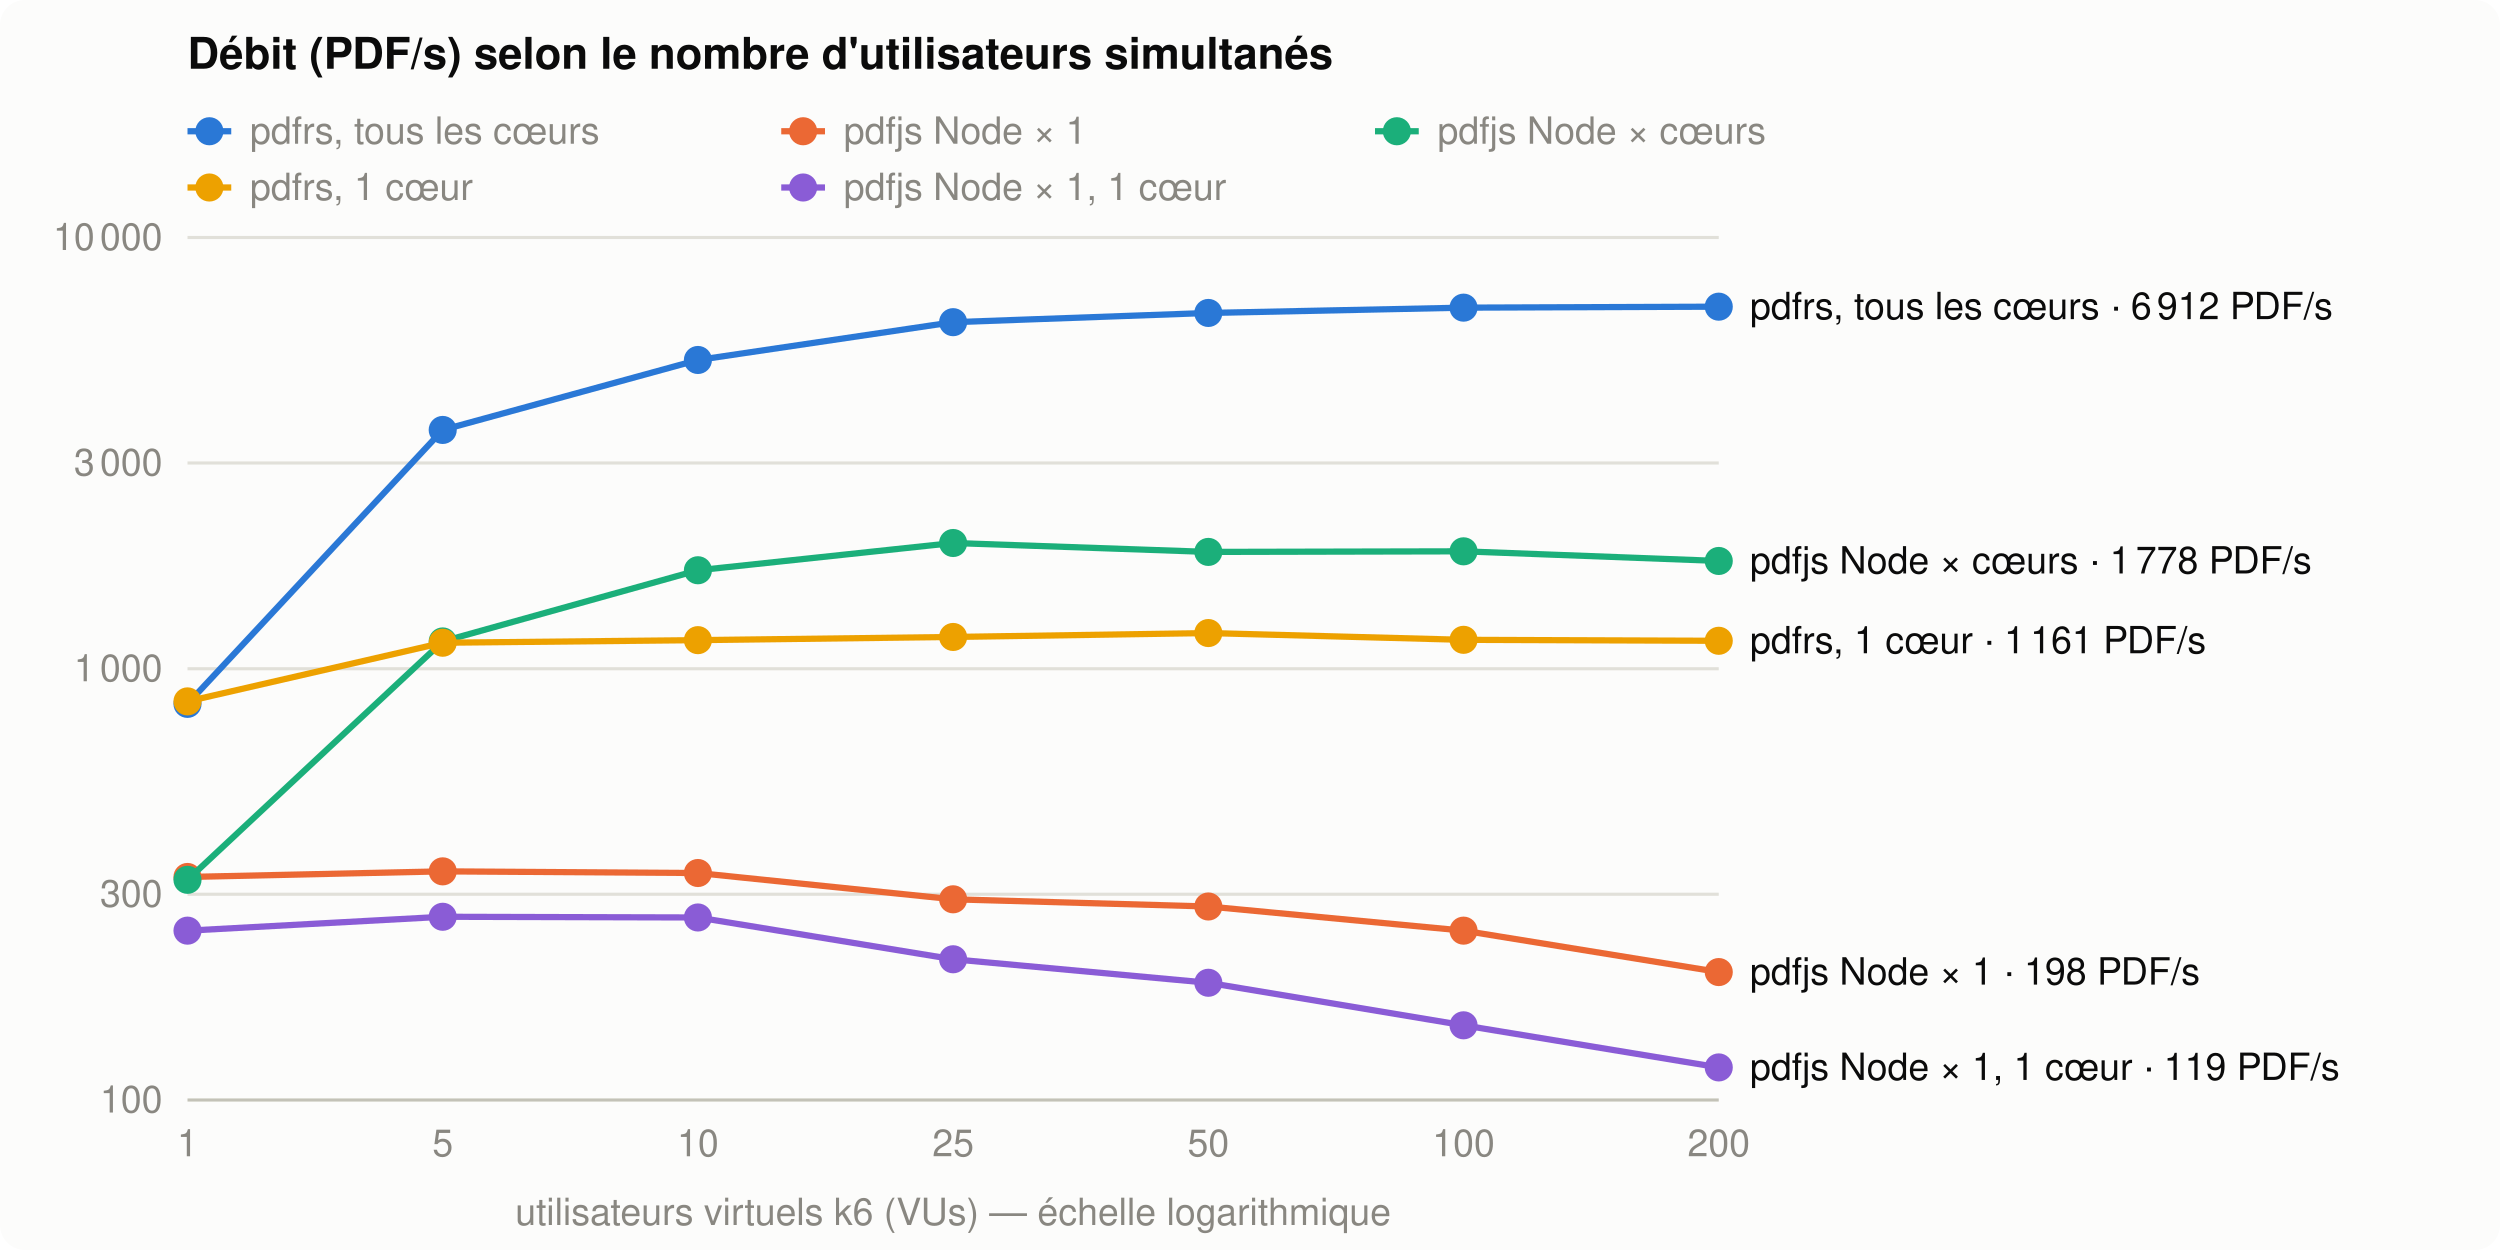
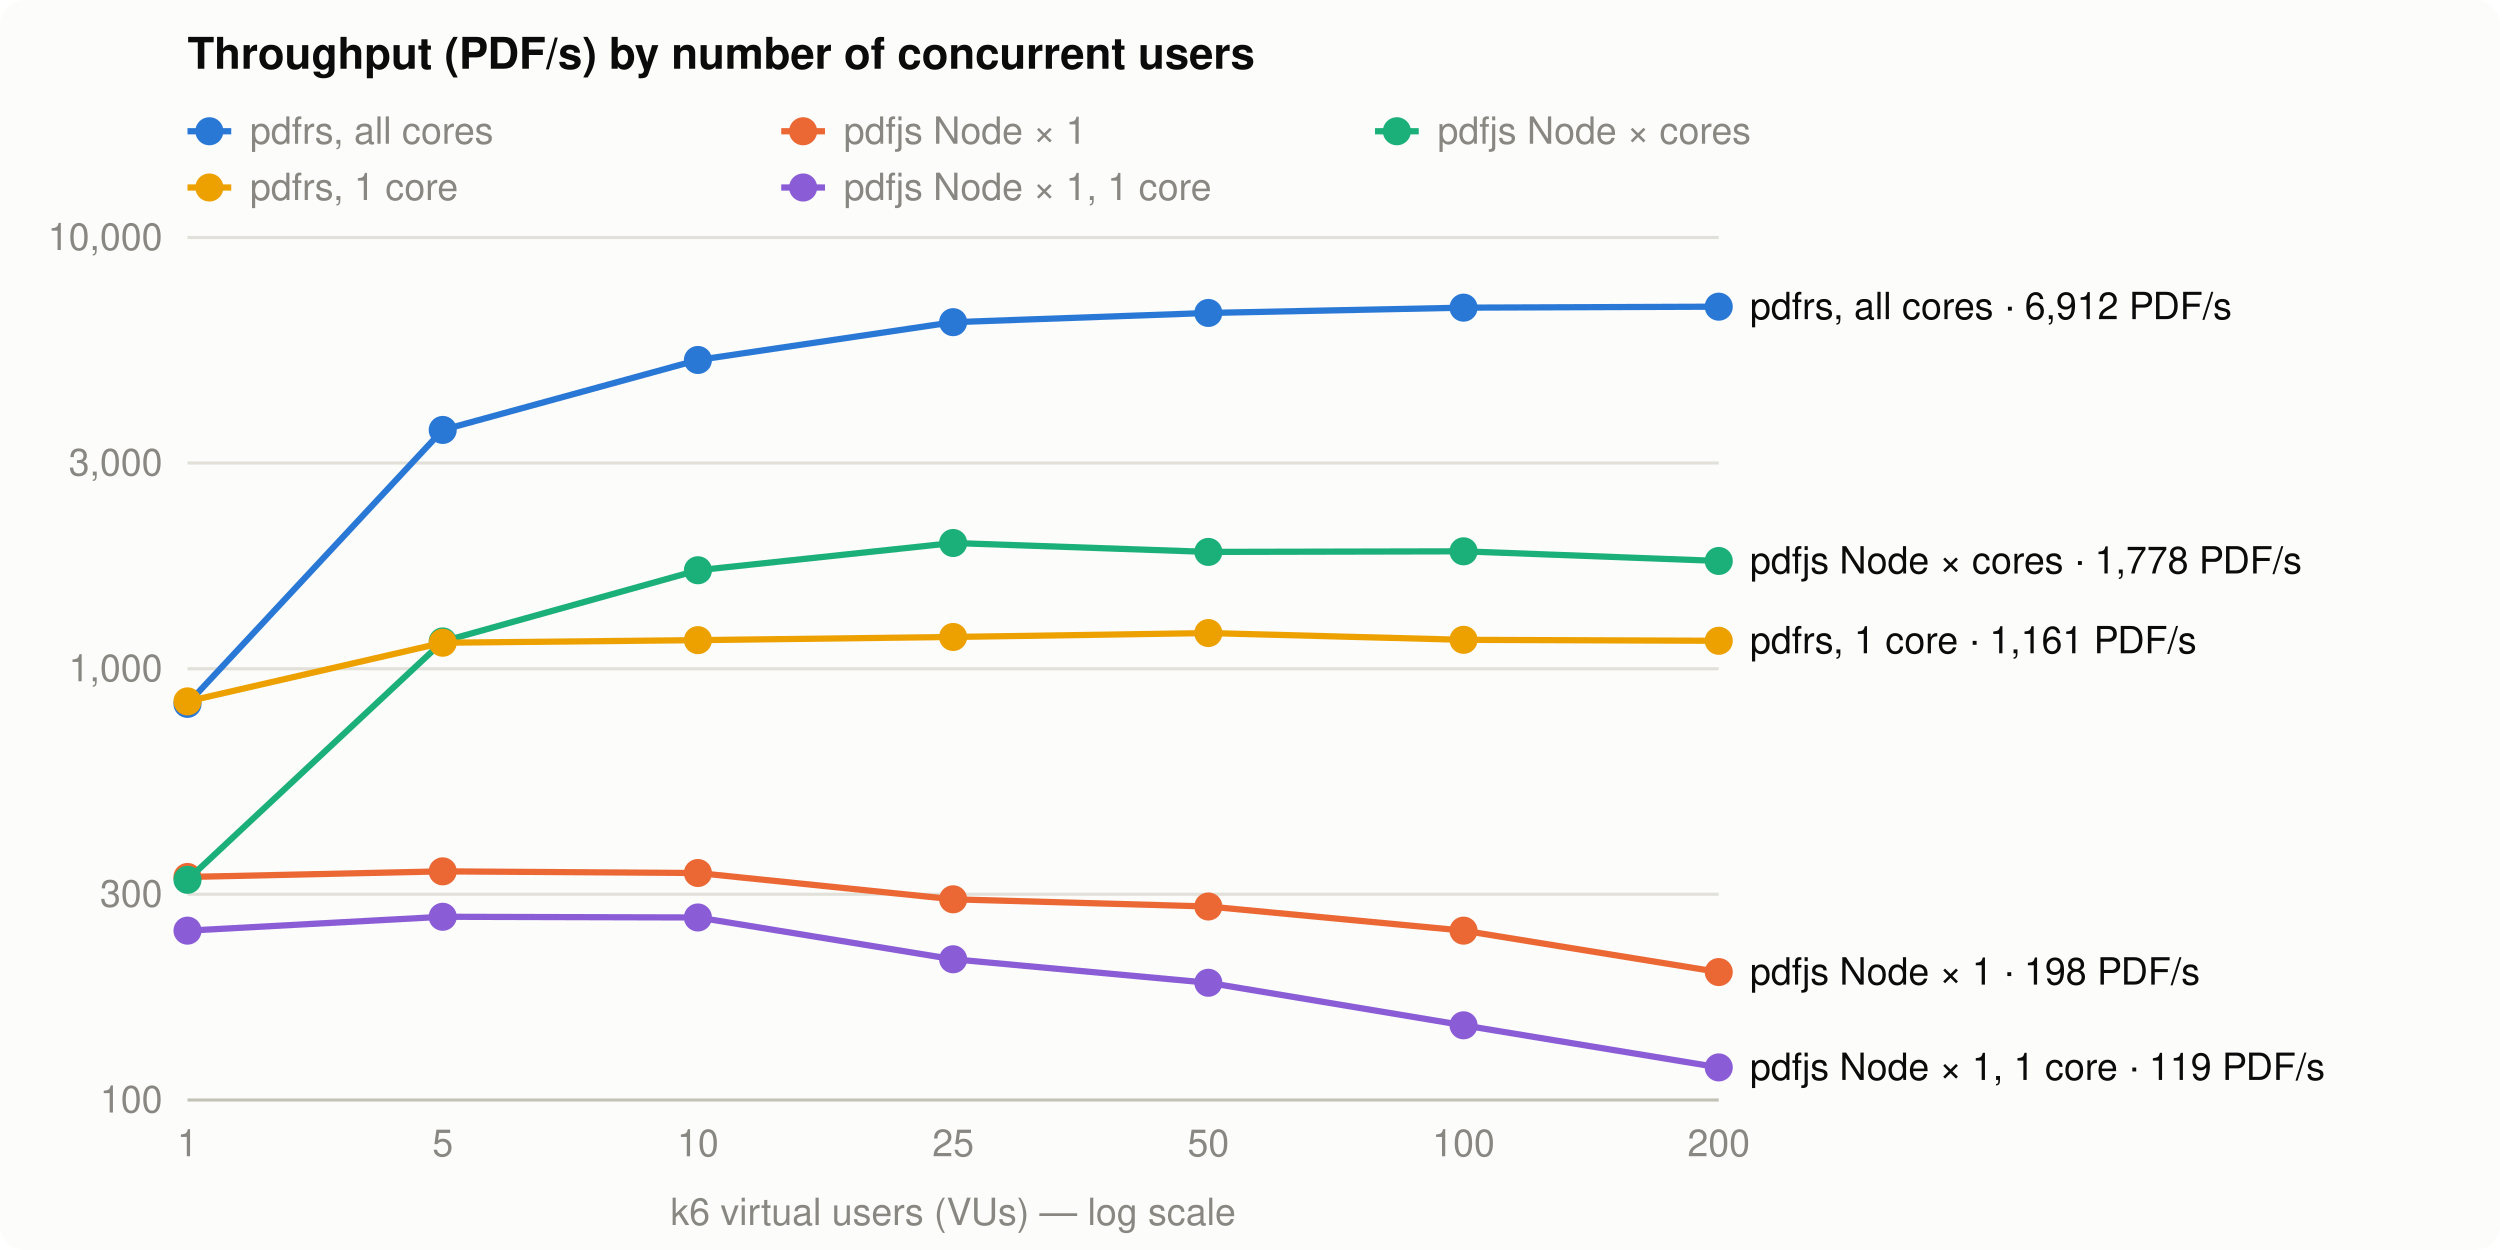
<svg xmlns="http://www.w3.org/2000/svg" viewBox="0 0 800 400" width="800" font-family="-apple-system, Segoe UI, Helvetica, sans-serif" font-size="12">
  <style>
  .bg{fill:#fcfcfb} .ink{fill:#0b0b0b} .muted{fill:#898781} .grid{stroke:#e1e0d9} .axis{stroke:#c3c2b7}
  .s1{stroke:#2a78d6;fill:#2a78d6} .s2{stroke:#eb6834;fill:#eb6834} .s3{stroke:#1baf7a;fill:#1baf7a} .s4{stroke:#eda100;fill:#eda100} .s5{stroke:#8a5cd6;fill:#8a5cd6}
  @media (prefers-color-scheme: dark){
    .bg{fill:#1a1a19} .ink{fill:#f0efec} .grid{stroke:#2c2c2a} .axis{stroke:#383835}
    .s1{stroke:#3987e5;fill:#3987e5} .s2{stroke:#d95926;fill:#d95926} .s3{stroke:#199e70;fill:#199e70} .s4{stroke:#c98500;fill:#c98500} .s5{stroke:#9b6fe3;fill:#9b6fe3}
  }
</style>
  <rect class="bg" width="800" height="400" rx="8" />
-   <text class="ink" x="60" y="22" font-size="14" font-weight="600">Débit (PDF/s) selon le nombre d'utilisateurs simultanés</text>
+   <text class="ink" x="60" y="22" font-size="14" font-weight="600">Throughput (PDF/s) by number of concurrent users</text>
  <g transform="translate(60,42)">
    <line class="s1" x1="0" x2="14" y1="0" y2="0" stroke-width="2" />
    <circle class="s1" cx="7" r="4" />
-     <text class="muted" x="20" y="4">pdfrs, tous les cœurs</text>
+     <text class="muted" x="20" y="4">pdfrs, all cores</text>
  </g>
  <g transform="translate(250,42)">
    <line class="s2" x1="0" x2="14" y1="0" y2="0" stroke-width="2" />
    <circle class="s2" cx="7" r="4" />
    <text class="muted" x="20" y="4">pdfjs Node × 1</text>
  </g>
  <g transform="translate(440,42)">
    <line class="s3" x1="0" x2="14" y1="0" y2="0" stroke-width="2" />
    <circle class="s3" cx="7" r="4" />
-     <text class="muted" x="20" y="4">pdfjs Node × cœurs</text>
+     <text class="muted" x="20" y="4">pdfjs Node × cores</text>
  </g>
  <g transform="translate(60,60)">
    <line class="s4" x1="0" x2="14" y1="0" y2="0" stroke-width="2" />
    <circle class="s4" cx="7" r="4" />
-     <text class="muted" x="20" y="4">pdfrs, 1 cœur</text>
+     <text class="muted" x="20" y="4">pdfrs, 1 core</text>
  </g>
  <g transform="translate(250,60)">
    <line class="s5" x1="0" x2="14" y1="0" y2="0" stroke-width="2" />
    <circle class="s5" cx="7" r="4" />
-     <text class="muted" x="20" y="4">pdfjs Node × 1, 1 cœur</text>
+     <text class="muted" x="20" y="4">pdfjs Node × 1, 1 core</text>
  </g>
  <line class="axis" x1="60" x2="550" y1="352" y2="352" />
  <text class="muted" x="52" y="356" text-anchor="end">100</text>
  <line class="grid" x1="60" x2="550" y1="286.157" y2="286.157" />
  <text class="muted" x="52" y="290.157" text-anchor="end">300</text>
  <line class="grid" x1="60" x2="550" y1="214" y2="214" />
-   <text class="muted" x="52" y="218" text-anchor="end">1 000</text>
+   <text class="muted" x="52" y="218" text-anchor="end">1,000</text>
  <line class="grid" x1="60" x2="550" y1="148.157" y2="148.157" />
-   <text class="muted" x="52" y="152.157" text-anchor="end">3 000</text>
+   <text class="muted" x="52" y="152.157" text-anchor="end">3,000</text>
  <line class="grid" x1="60" x2="550" y1="76" y2="76" />
-   <text class="muted" x="52" y="80" text-anchor="end">10 000</text>
+   <text class="muted" x="52" y="80" text-anchor="end">10,000</text>
  <text class="muted" x="60" y="370" text-anchor="middle">1</text>
  <text class="muted" x="141.667" y="370" text-anchor="middle">5</text>
  <text class="muted" x="223.333" y="370" text-anchor="middle">10</text>
  <text class="muted" x="305" y="370" text-anchor="middle">25</text>
  <text class="muted" x="386.667" y="370" text-anchor="middle">50</text>
  <text class="muted" x="468.333" y="370" text-anchor="middle">100</text>
  <text class="muted" x="550" y="370" text-anchor="middle">200</text>
-   <text class="muted" x="305" y="392" text-anchor="middle">utilisateurs virtuels k6 (VUs) — échelle logarithmique</text>
+   <text class="muted" x="305" y="392" text-anchor="middle">k6 virtual users (VUs) — log scale</text>
  <polyline class="s1" style="fill:none" stroke-width="2" stroke-linejoin="round" points="60,225.239 141.667,137.581 223.333,115.192 305,103.095 386.667,100.145 468.333,98.448 550,98.135" />
  <circle class="s1" cx="60" cy="225.239" r="4" />
  <circle class="s1" cx="141.667" cy="137.581" r="4" />
  <circle class="s1" cx="223.333" cy="115.192" r="4" />
  <circle class="s1" cx="305" cy="103.095" r="4" />
  <circle class="s1" cx="386.667" cy="100.145" r="4" />
  <circle class="s1" cx="468.333" cy="98.448" r="4" />
  <circle class="s1" cx="550" cy="98.135" r="4" />
  <polyline class="s2" style="fill:none" stroke-width="2" stroke-linejoin="round" points="60,280.627 141.667,278.832 223.333,279.365 305,287.777 386.667,290.079 468.333,297.808 550,311.06" />
  <circle class="s2" cx="60" cy="280.627" r="4" />
  <circle class="s2" cx="141.667" cy="278.832" r="4" />
  <circle class="s2" cx="223.333" cy="279.365" r="4" />
  <circle class="s2" cx="305" cy="287.777" r="4" />
  <circle class="s2" cx="386.667" cy="290.079" r="4" />
  <circle class="s2" cx="468.333" cy="297.808" r="4" />
  <circle class="s2" cx="550" cy="311.06" r="4" />
  <polyline class="s3" style="fill:none" stroke-width="2" stroke-linejoin="round" points="60,281.545 141.667,205.26 223.333,182.481 305,173.76 386.667,176.614 468.333,176.422 550,179.509" />
  <circle class="s3" cx="60" cy="281.545" r="4" />
  <circle class="s3" cx="141.667" cy="205.26" r="4" />
  <circle class="s3" cx="223.333" cy="182.481" r="4" />
  <circle class="s3" cx="305" cy="173.76" r="4" />
  <circle class="s3" cx="386.667" cy="176.614" r="4" />
  <circle class="s3" cx="468.333" cy="176.422" r="4" />
  <circle class="s3" cx="550" cy="179.509" r="4" />
  <polyline class="s4" style="fill:none" stroke-width="2" stroke-linejoin="round" points="60,224.449 141.667,205.676 223.333,204.847 305,203.827 386.667,202.576 468.333,204.744 550,205.053" />
  <circle class="s4" cx="60" cy="224.449" r="4" />
  <circle class="s4" cx="141.667" cy="205.676" r="4" />
  <circle class="s4" cx="223.333" cy="204.847" r="4" />
  <circle class="s4" cx="305" cy="203.827" r="4" />
  <circle class="s4" cx="386.667" cy="202.576" r="4" />
  <circle class="s4" cx="468.333" cy="204.744" r="4" />
  <circle class="s4" cx="550" cy="205.053" r="4" />
  <polyline class="s5" style="fill:none" stroke-width="2" stroke-linejoin="round" points="60,297.808 141.667,293.366 223.333,293.592 305,306.966 386.667,314.486 468.333,328.1 550,341.575" />
  <circle class="s5" cx="60" cy="297.808" r="4" />
  <circle class="s5" cx="141.667" cy="293.366" r="4" />
  <circle class="s5" cx="223.333" cy="293.592" r="4" />
  <circle class="s5" cx="305" cy="306.966" r="4" />
  <circle class="s5" cx="386.667" cy="314.486" r="4" />
  <circle class="s5" cx="468.333" cy="328.1" r="4" />
  <circle class="s5" cx="550" cy="341.575" r="4" />
-   <text class="ink" x="560" y="102.135">pdfrs, tous les cœurs · 6 912 PDF/s</text>
-   <text class="ink" x="560" y="183.509">pdfjs Node × cœurs · 1 778 PDF/s</text>
-   <text class="ink" x="560" y="209.053">pdfrs, 1 cœur · 1 161 PDF/s</text>
+   <text class="ink" x="560" y="102.135">pdfrs, all cores · 6,912 PDF/s</text>
+   <text class="ink" x="560" y="183.509">pdfjs Node × cores · 1,778 PDF/s</text>
+   <text class="ink" x="560" y="209.053">pdfrs, 1 core · 1,161 PDF/s</text>
  <text class="ink" x="560" y="315.06">pdfjs Node × 1 · 198 PDF/s</text>
-   <text class="ink" x="560" y="345.575">pdfjs Node × 1, 1 cœur · 119 PDF/s</text>
+   <text class="ink" x="560" y="345.575">pdfjs Node × 1, 1 core · 119 PDF/s</text>
</svg>
